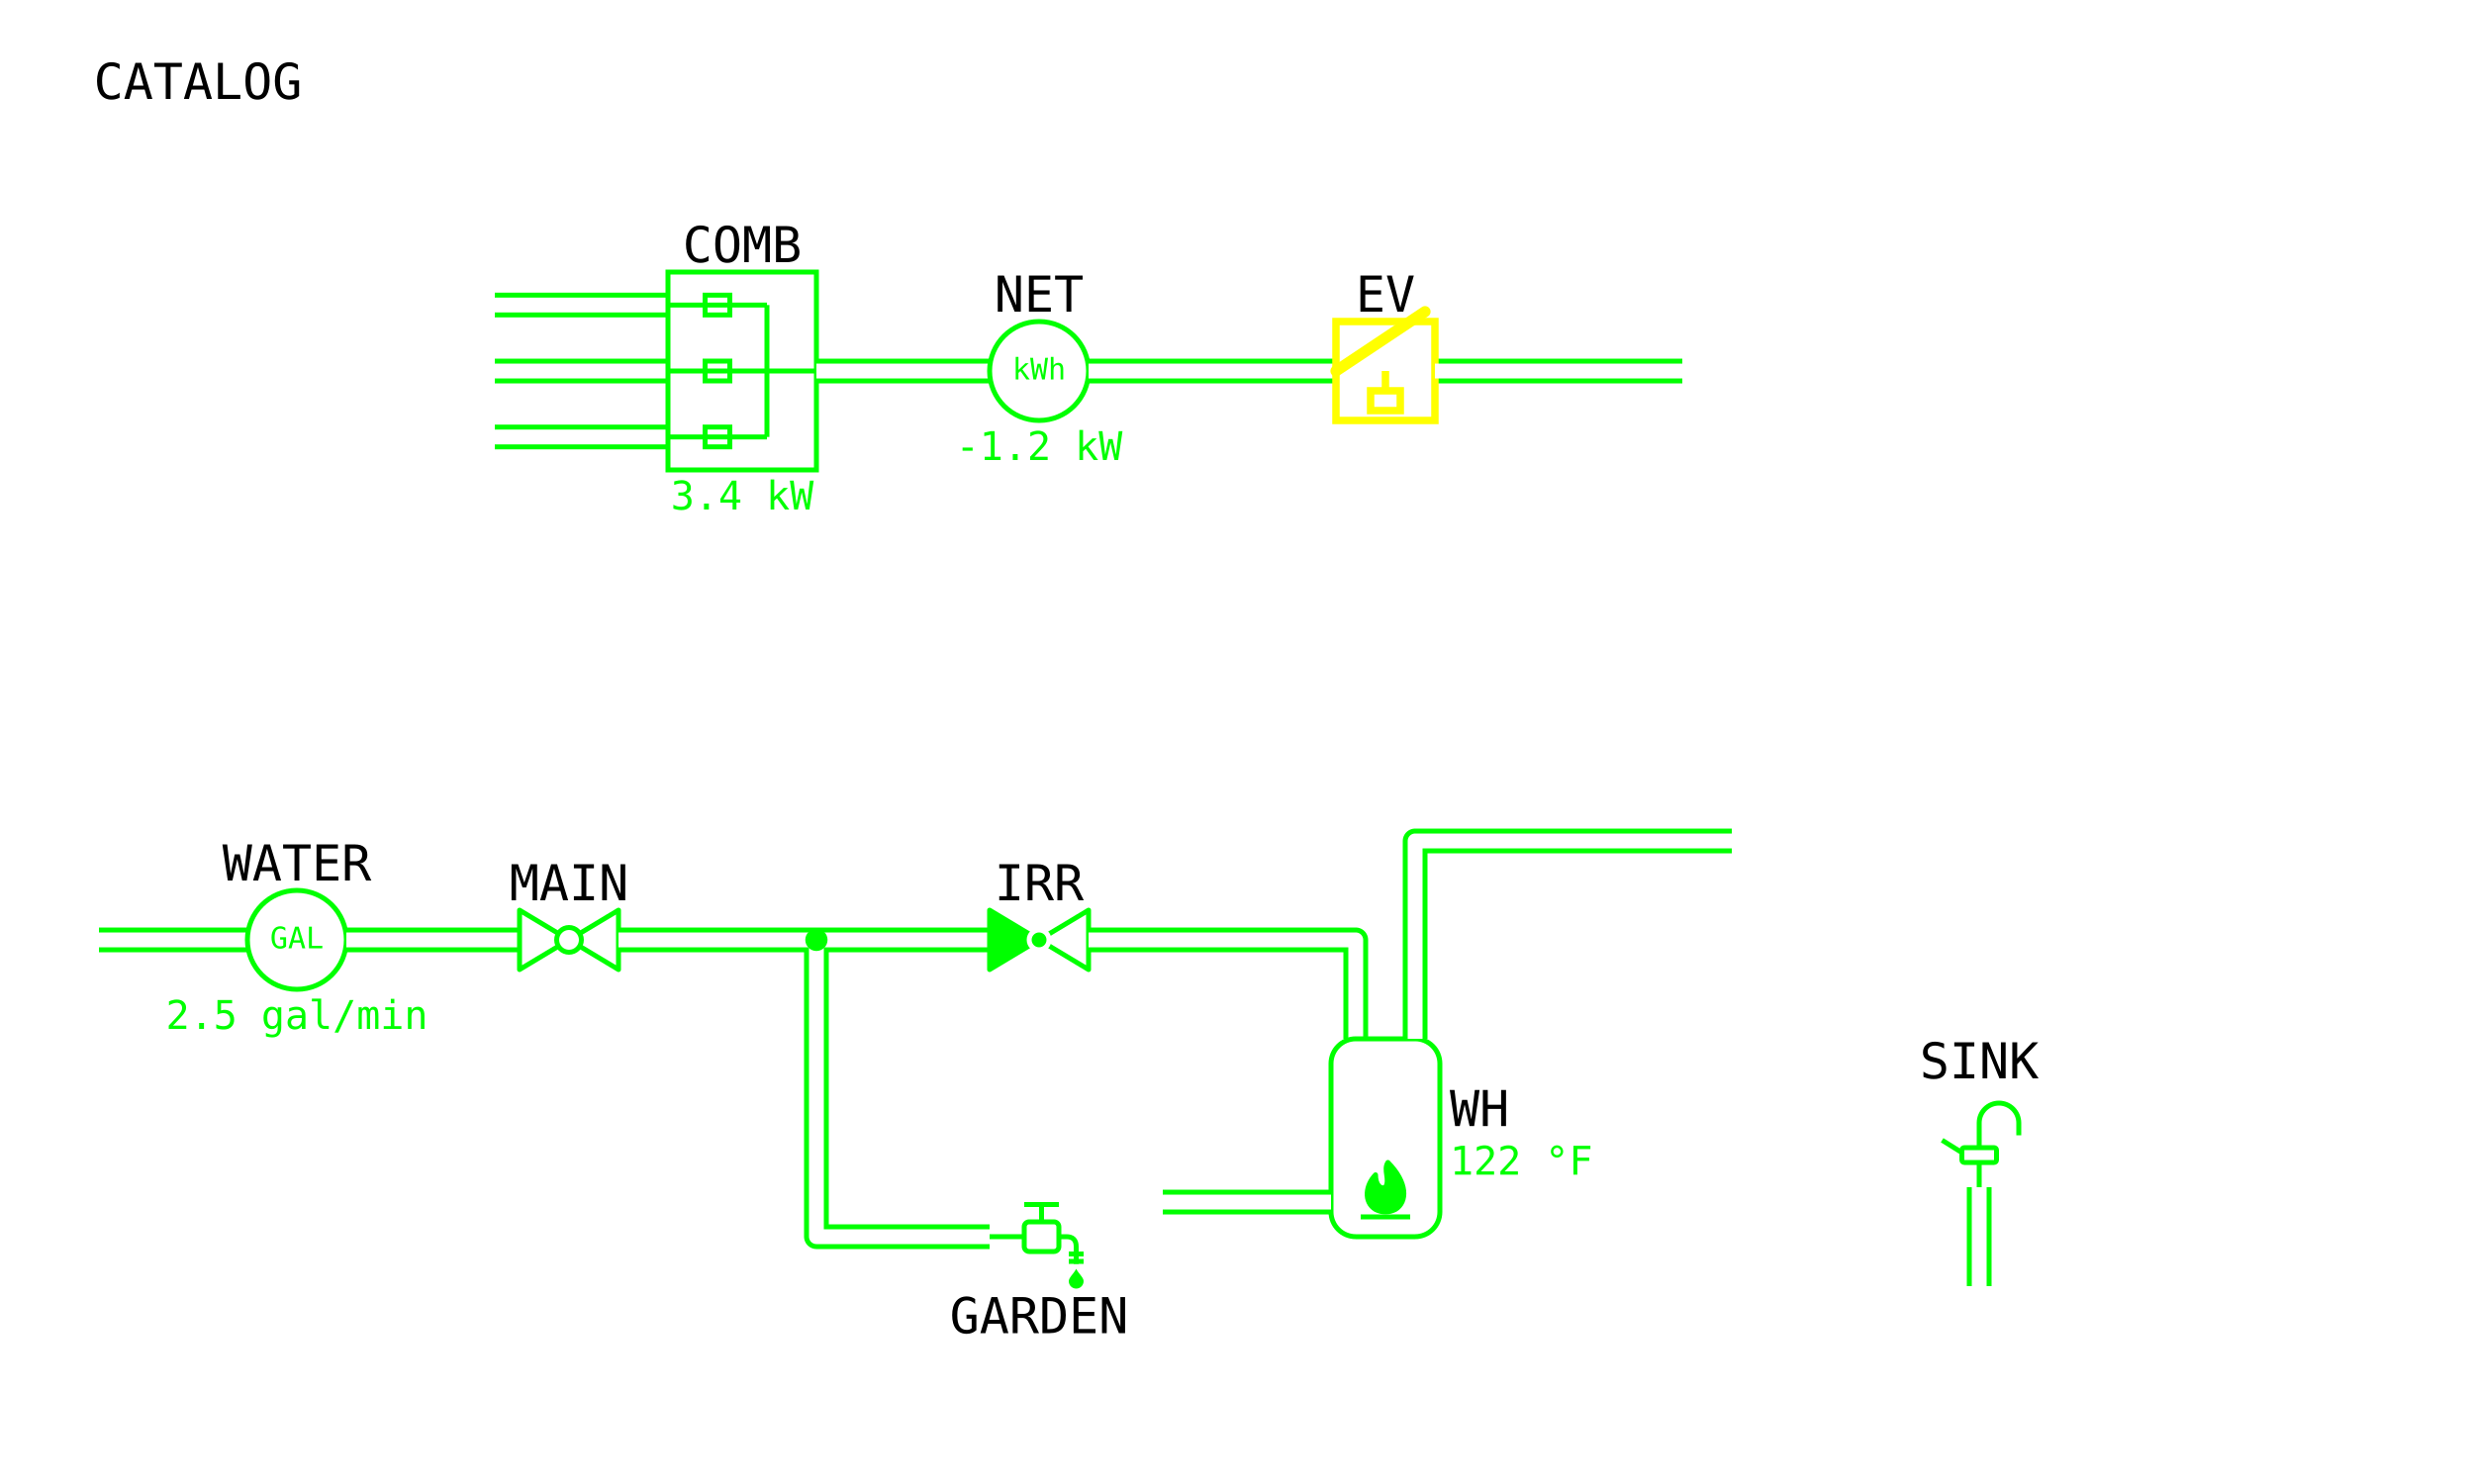
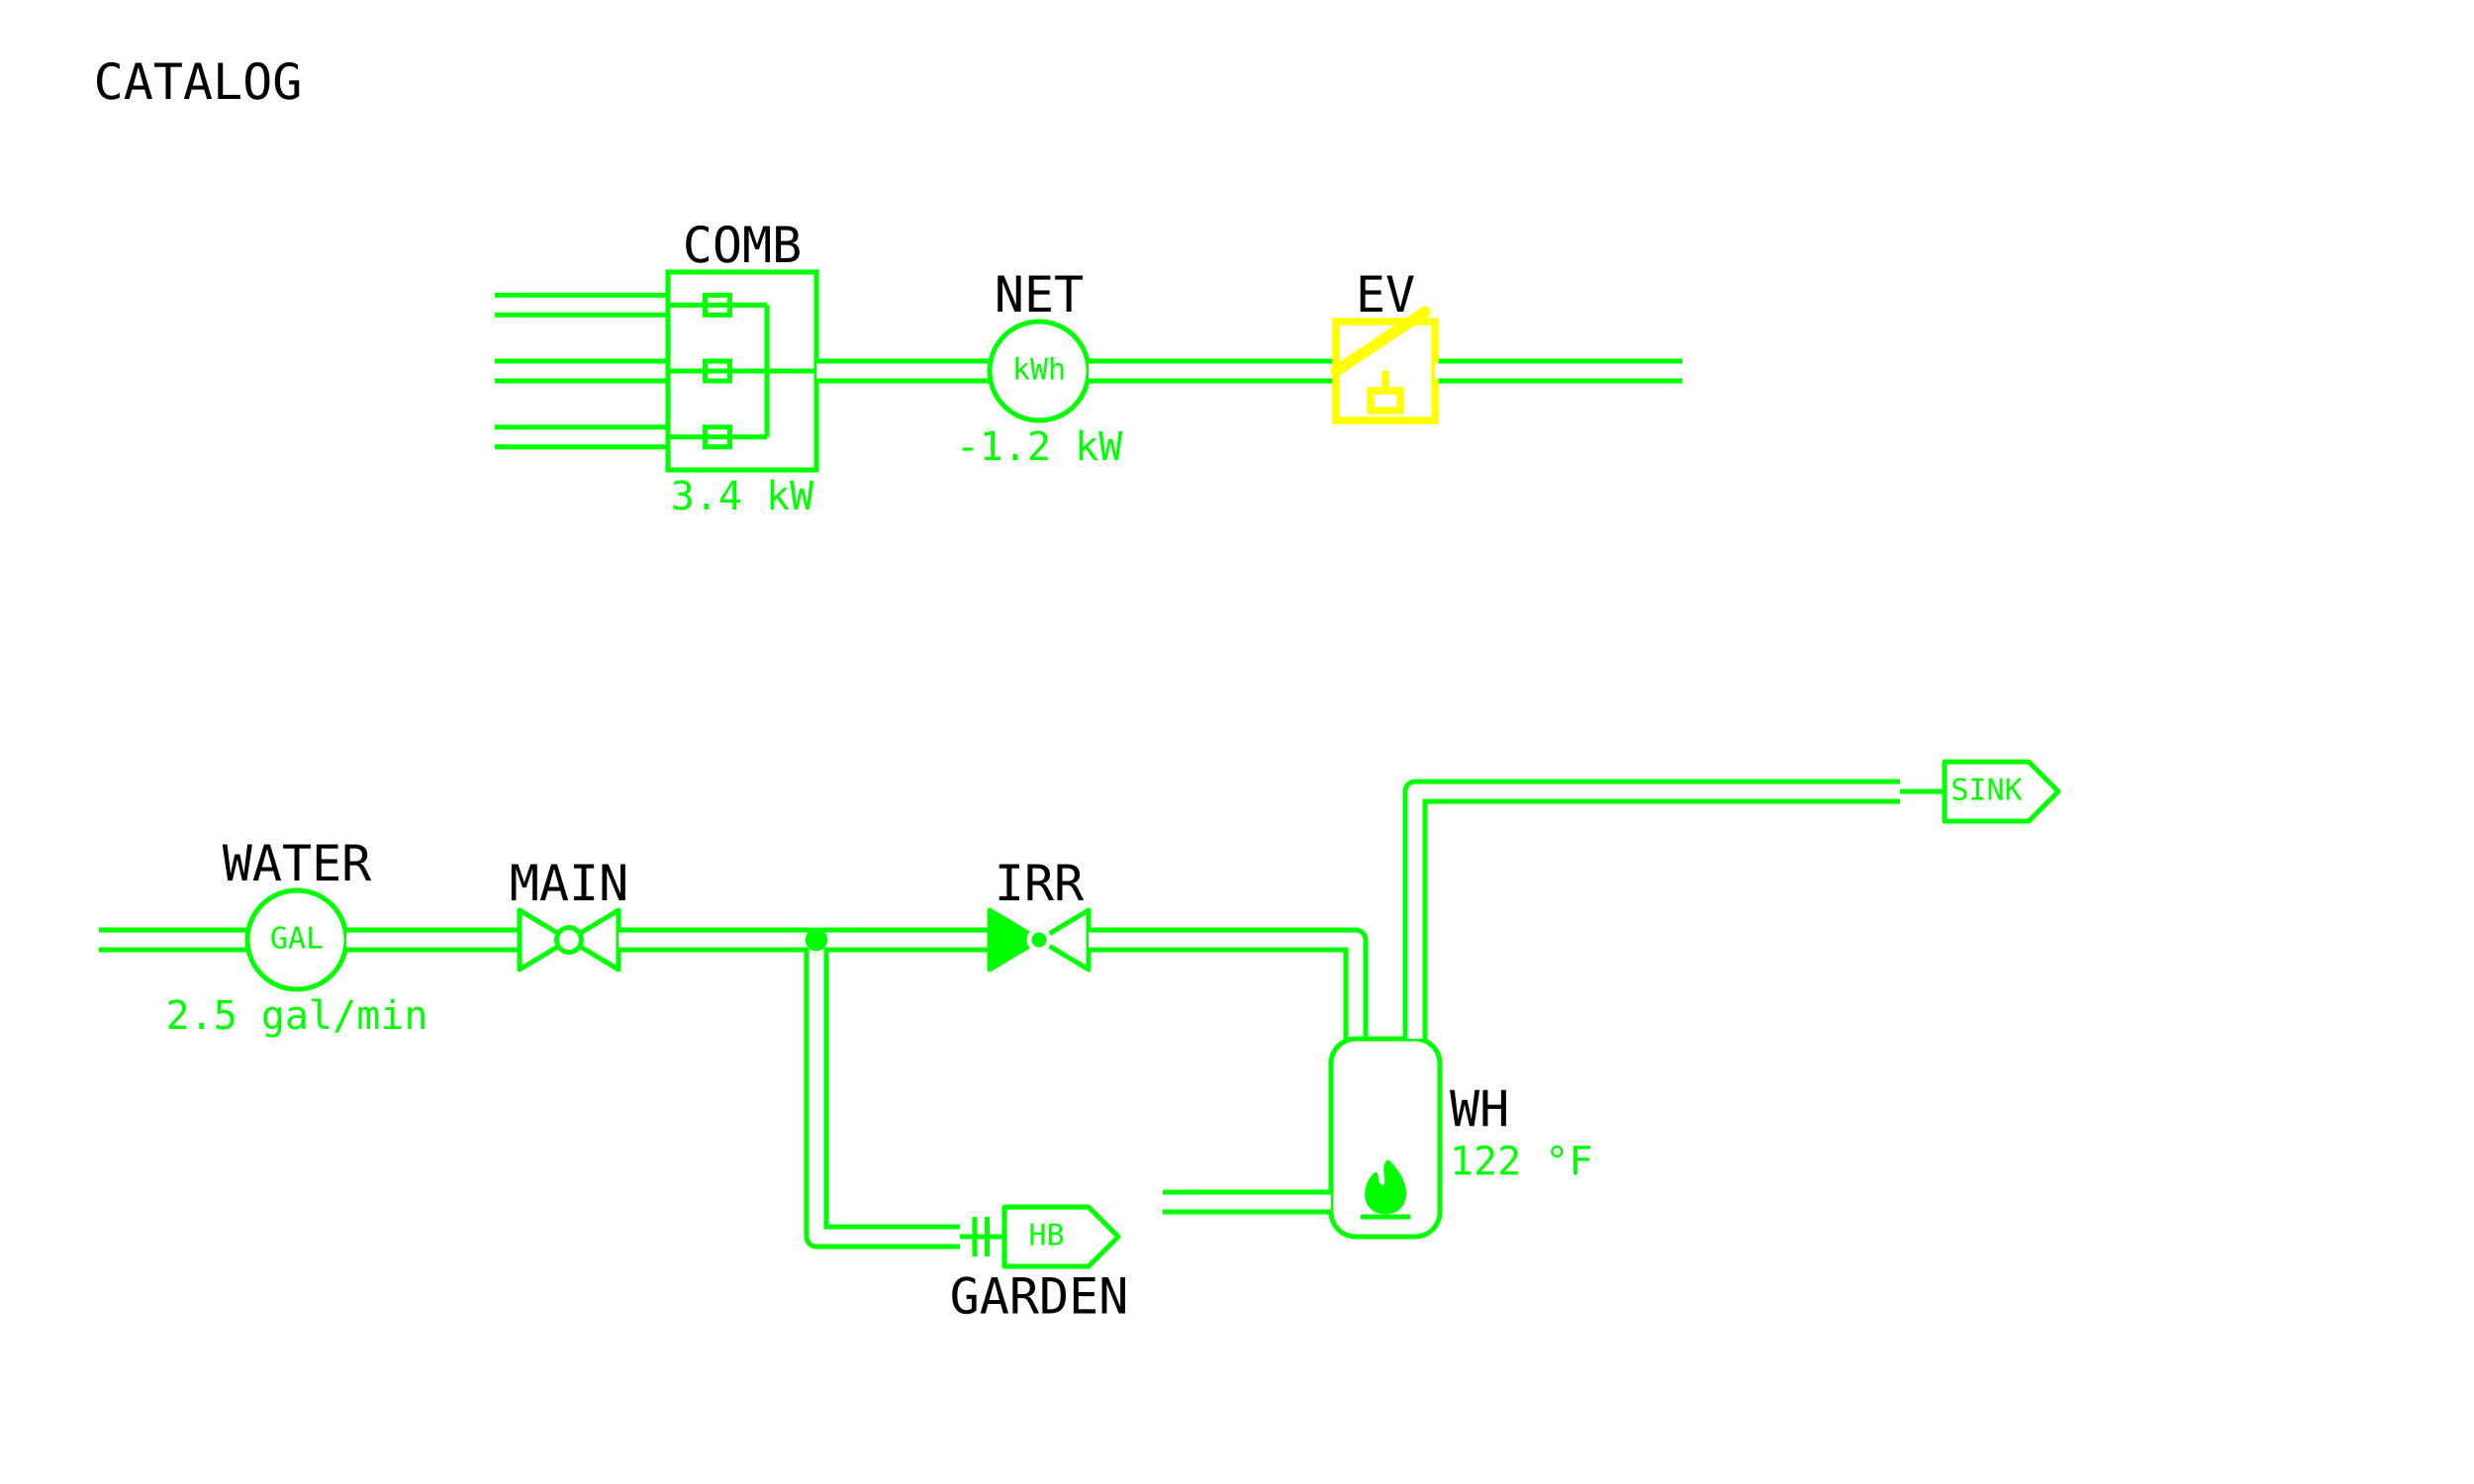
<svg xmlns="http://www.w3.org/2000/svg" viewBox="0 0 1000 600" width="1280" height="768" data-page="catalog" data-theme="eink_color">
  <rect x="0" y="0" width="1000" height="600" fill="#ffffff" />
  <g id="casings">
    <g data-for="branch_a">
      <polyline points="200,123.33 200,123.33 270,123.33" fill="none" stroke="#00ff00" stroke-width="10" stroke-linejoin="round" />
    </g>
    <g data-for="branch_b">
      <polyline points="200,150 270,150" fill="none" stroke="#00ff00" stroke-width="10" stroke-linejoin="round" />
    </g>
    <g data-for="branch_c">
      <polyline points="200,176.67 200,176.67 270,176.67" fill="none" stroke="#00ff00" stroke-width="10" stroke-linejoin="round" />
    </g>
    <g data-for="to_meter">
      <polyline points="330,150 400,150" fill="none" stroke="#00ff00" stroke-width="10" stroke-linejoin="round" />
    </g>
    <g data-for="to_circuit">
      <polyline points="440,150 540,150" fill="none" stroke="#00ff00" stroke-width="10" stroke-linejoin="round" />
    </g>
    <g data-for="to_load">
      <polyline points="580,150 680,150" fill="none" stroke="#00ff00" stroke-width="10" stroke-linejoin="round" />
    </g>
    <g data-for="service">
      <polyline points="40,380 100,380" fill="none" stroke="#00ff00" stroke-width="10" stroke-linejoin="round" />
    </g>
    <g data-for="to_main">
      <polyline points="140,380 210,380" fill="none" stroke="#00ff00" stroke-width="10" stroke-linejoin="round" />
    </g>
    <g data-for="to_branch">
      <polyline points="250,380 330,380" fill="none" stroke="#00ff00" stroke-width="10" stroke-linejoin="round" />
    </g>
    <g data-for="to_irrigation">
      <polyline points="330,380 400,380" fill="none" stroke="#00ff00" stroke-width="10" stroke-linejoin="round" />
    </g>
    <g data-for="to_heater">
      <polyline points="440,380 548,380 548,420" fill="none" stroke="#00ff00" stroke-width="10" stroke-linejoin="round" />
    </g>
    <g data-for="gas">
      <polyline points="470,486 538,486" fill="none" stroke="#00ff00" stroke-width="10" stroke-linejoin="round" />
    </g>
    <g data-for="hot">
-       <polyline points="572,420 572,340 700,340" fill="none" stroke="#00ff00" stroke-width="10" stroke-linejoin="round" />
+       <polyline points="572,420 572,320 768,320" fill="none" stroke="#00ff00" stroke-width="10" stroke-linejoin="round" />
    </g>
    <g data-for="to_garden">
-       <polyline points="330,380 330,500 400,500" fill="none" stroke="#00ff00" stroke-width="10" stroke-linejoin="round" />
-     </g>
-     <g data-for="to_sink">
-       <polyline points="800,520 800,480" fill="none" stroke="#00ff00" stroke-width="10" stroke-linejoin="round" />
+       <polyline points="330,380 330,500 388,500" fill="none" stroke="#00ff00" stroke-width="10" stroke-linejoin="round" />
    </g>
  </g>
  <g id="title">
    <text x="80" y="40" text-anchor="middle" font-family="DejaVu Sans Mono, monospace" font-size="20" fill="#000000">CATALOG</text>
  </g>
  <g id="branch_a">
    <polyline points="200,123.33 200,123.33 270,123.33" fill="none" stroke="#ffffff" stroke-width="6" stroke-linejoin="round" />
  </g>
  <g id="branch_b">
    <polyline points="200,150 270,150" fill="none" stroke="#ffffff" stroke-width="6" stroke-linejoin="round" />
  </g>
  <g id="branch_c">
    <polyline points="200,176.67 200,176.67 270,176.67" fill="none" stroke="#ffffff" stroke-width="6" stroke-linejoin="round" />
  </g>
  <g id="combiner">
    <rect x="270" y="110" width="60" height="80" fill="none" stroke="#00ff00" stroke-width="2" />
    <line x1="270" y1="123.33" x2="310" y2="123.33" stroke="#00ff00" stroke-width="2" />
    <rect x="285" y="119.33" width="10" height="8" fill="none" stroke="#00ff00" stroke-width="2" />
    <line x1="270" y1="150" x2="310" y2="150" stroke="#00ff00" stroke-width="2" />
    <rect x="285" y="146" width="10" height="8" fill="none" stroke="#00ff00" stroke-width="2" />
    <line x1="270" y1="176.67" x2="310" y2="176.67" stroke="#00ff00" stroke-width="2" />
    <rect x="285" y="172.67" width="10" height="8" fill="none" stroke="#00ff00" stroke-width="2" />
    <line x1="310" y1="123.33" x2="310" y2="176.67" stroke="#00ff00" stroke-width="2" />
    <line x1="310" y1="150" x2="330" y2="150" stroke="#00ff00" stroke-width="2" />
    <text x="300" y="106" text-anchor="middle" font-family="DejaVu Sans Mono, monospace" font-size="20" fill="#000000">COMB</text>
    <text x="300" y="206" text-anchor="middle" font-family="DejaVu Sans Mono, monospace" font-size="16" fill="#00ff00">3.4 kW</text>
  </g>
  <g id="to_meter">
    <polyline points="330,150 400,150" fill="none" stroke="#ffffff" stroke-width="6" stroke-linejoin="round" />
  </g>
  <g id="net_meter">
    <circle cx="420" cy="150" r="20" fill="none" stroke="#00ff00" stroke-width="2" />
    <text x="420" y="150" text-anchor="middle" dominant-baseline="middle" font-family="DejaVu Sans Mono, monospace" font-size="12" fill="#00ff00">kWh</text>
    <text x="420" y="126" text-anchor="middle" font-family="DejaVu Sans Mono, monospace" font-size="20" fill="#000000">NET</text>
    <text x="420" y="186" text-anchor="middle" font-family="DejaVu Sans Mono, monospace" font-size="16" fill="#00ff00">-1.2 kW</text>
  </g>
  <g id="to_circuit">
    <polyline points="440,150 540,150" fill="none" stroke="#ffffff" stroke-width="6" stroke-linejoin="round" />
  </g>
  <g id="ev_circuit">
    <g>
      <rect x="540" y="130" width="40" height="40" fill="none" stroke="#ffff00" stroke-width="3" />
      <line x1="540" y1="150" x2="576" y2="126" stroke="#ffff00" stroke-width="4.5" stroke-linecap="round" />
      <line x1="560" y1="150" x2="560" y2="158" stroke="#ffff00" stroke-width="3" />
      <rect x="554" y="158" width="12" height="8" fill="none" stroke="#ffff00" stroke-width="3" />
    </g>
    <text x="560" y="126" text-anchor="middle" font-family="DejaVu Sans Mono, monospace" font-size="20" fill="#000000">EV</text>
  </g>
  <g id="to_load">
    <polyline points="580,150 680,150" fill="none" stroke="#ffffff" stroke-width="6" stroke-linejoin="round" />
  </g>
  <g id="service">
    <polyline points="40,380 100,380" fill="none" stroke="#ffffff" stroke-width="6" stroke-linejoin="round" />
  </g>
  <g id="water_meter">
    <circle cx="120" cy="380" r="20" fill="none" stroke="#00ff00" stroke-width="2" />
    <text x="120" y="380" text-anchor="middle" dominant-baseline="middle" font-family="DejaVu Sans Mono, monospace" font-size="12" fill="#00ff00">GAL</text>
    <text x="120" y="356" text-anchor="middle" font-family="DejaVu Sans Mono, monospace" font-size="20" fill="#000000">WATER</text>
    <text x="120" y="416" text-anchor="middle" font-family="DejaVu Sans Mono, monospace" font-size="16" fill="#00ff00">2.5 gal/min</text>
  </g>
  <g id="to_main">
    <polyline points="140,380 210,380" fill="none" stroke="#ffffff" stroke-width="6" stroke-linejoin="round" />
  </g>
  <g id="main_valve">
    <g>
      <polygon points="210,368 210,392 230,380" fill="none" stroke-linejoin="round" stroke="#00ff00" stroke-width="2" />
      <polygon points="250,368 250,392 230,380" fill="none" stroke-linejoin="round" stroke="#00ff00" stroke-width="2" />
      <circle cx="230" cy="380" r="5" fill="#ffffff" stroke="#00ff00" stroke-width="2" />
    </g>
    <text x="230" y="364" text-anchor="middle" font-family="DejaVu Sans Mono, monospace" font-size="20" fill="#000000">MAIN</text>
  </g>
  <g id="to_branch">
    <polyline points="250,380 330,380" fill="none" stroke="#ffffff" stroke-width="6" stroke-linejoin="round" />
  </g>
  <g id="to_irrigation">
    <polyline points="330,380 400,380" fill="none" stroke="#ffffff" stroke-width="6" stroke-linejoin="round" />
  </g>
  <g id="irrigation">
    <g>
      <polygon points="400,368 400,392 420,380" fill="#00ff00" stroke-linejoin="round" stroke="#00ff00" stroke-width="2" />
      <polygon points="440,368 440,392 420,380" fill="none" stroke-linejoin="round" stroke="#00ff00" stroke-width="2" />
      <circle cx="420" cy="380" r="4" fill="#00ff00" stroke="#ffffff" stroke-width="2" />
    </g>
    <text x="420" y="364" text-anchor="middle" font-family="DejaVu Sans Mono, monospace" font-size="20" fill="#000000">IRR</text>
  </g>
  <g id="to_heater">
    <polyline points="440,380 548,380 548,420" fill="none" stroke="#ffffff" stroke-width="6" stroke-linejoin="round" />
  </g>
  <g id="heater">
    <rect x="538" y="420" width="44" height="80" rx="10" fill="none" stroke="#00ff00" stroke-width="2" />
    <path d="M561 470 C569 478 569 486 564 489 Q560 491 556 489 C551 486 552 479 556 475 C556 479 558 481 560 480 C562 477 559 473 561 470 Z" fill="#00ff00" stroke-linejoin="round" stroke="#00ff00" stroke-width="2" />
    <line x1="550" y1="492" x2="570" y2="492" stroke="#00ff00" stroke-width="2" />
    <text x="586" y="449.6" text-anchor="start" dominant-baseline="middle" font-family="DejaVu Sans Mono, monospace" font-size="20" fill="#000000">WH</text>
    <text x="586" y="470.4" text-anchor="start" dominant-baseline="middle" font-family="DejaVu Sans Mono, monospace" font-size="16" fill="#00ff00">122 °F</text>
  </g>
  <g id="gas">
    <polyline points="470,486 538,486" fill="none" stroke="#ffffff" stroke-width="6" stroke-linejoin="round" />
  </g>
  <g id="hot">
-     <polyline points="572,420 572,340 700,340" fill="none" stroke="#ffffff" stroke-width="6" stroke-linejoin="round" />
+     <polyline points="572,420 572,320 768,320" fill="none" stroke="#ffffff" stroke-width="6" stroke-linejoin="round" />
  </g>
  <g id="to_garden">
-     <polyline points="330,380 330,500 400,500" fill="none" stroke="#ffffff" stroke-width="6" stroke-linejoin="round" />
+     <polyline points="330,380 330,500 388,500" fill="none" stroke="#ffffff" stroke-width="6" stroke-linejoin="round" />
  </g>
  <g id="garden">
-     <line x1="400" y1="500" x2="414" y2="500" stroke="#00ff00" stroke-width="2" />
-     <rect x="414" y="494" width="14" height="12" rx="2" fill="none" stroke="#00ff00" stroke-width="2" />
-     <path d="M428 500 L431 500 Q435 500 435 504 L435 511" fill="none" stroke="#00ff00" stroke-width="2" />
-     <line x1="432" y1="507" x2="438" y2="507" stroke="#00ff00" stroke-width="2" />
-     <line x1="432" y1="510" x2="438" y2="510" stroke="#00ff00" stroke-width="2" />
-     <line x1="421" y1="494" x2="421" y2="487" stroke="#00ff00" stroke-width="2" />
-     <line x1="414" y1="487" x2="428" y2="487" stroke="#00ff00" stroke-width="2" />
-     <path d="M435 513 C436 515 438 516.5 438 518 A3 3 0 0 1 432 518 C432 516.5 434 515 435 513 Z" fill="#00ff00" stroke="none" />
-     <text x="420" y="539" text-anchor="middle" font-family="DejaVu Sans Mono, monospace" font-size="20" fill="#000000">GARDEN</text>
-   </g>
-   <g id="to_sink">
-     <polyline points="800,520 800,480" fill="none" stroke="#ffffff" stroke-width="6" stroke-linejoin="round" />
+     <line x1="388" y1="500" x2="406" y2="500" stroke="#00ff00" stroke-width="2" />
+     <polygon points="406,488 440,488 452,500 440,512 406,512" fill="none" stroke-linejoin="round" stroke="#00ff00" stroke-width="2" />
+     <line x1="394" y1="492" x2="394" y2="508" stroke="#00ff00" stroke-width="2" />
+     <line x1="399" y1="492" x2="399" y2="508" stroke="#00ff00" stroke-width="2" />
+     <text x="423" y="500" text-anchor="middle" dominant-baseline="middle" font-family="DejaVu Sans Mono, monospace" font-size="12" fill="#00ff00">HB</text>
+     <text x="420" y="531" text-anchor="middle" font-family="DejaVu Sans Mono, monospace" font-size="20" fill="#000000">GARDEN</text>
  </g>
  <g id="sink">
-     <line x1="800" y1="480" x2="800" y2="470" stroke="#00ff00" stroke-width="2" />
-     <rect x="793" y="464" width="14" height="6" rx="1" fill="none" stroke="#00ff00" stroke-width="2" />
-     <path d="M800 464 L800 454 A8 8 0 0 1 816 454 L816 459" fill="none" stroke="#00ff00" stroke-width="2" />
-     <line x1="793" y1="466" x2="785" y2="461" stroke="#00ff00" stroke-width="2" />
-     <text x="800" y="436" text-anchor="middle" font-family="DejaVu Sans Mono, monospace" font-size="20" fill="#000000">SINK</text>
+     <line x1="768" y1="320" x2="786" y2="320" stroke="#00ff00" stroke-width="2" />
+     <polygon points="786,308 820,308 832,320 820,332 786,332" fill="none" stroke-linejoin="round" stroke="#00ff00" stroke-width="2" />
+     <text x="803" y="320" text-anchor="middle" dominant-baseline="middle" font-family="DejaVu Sans Mono, monospace" font-size="12" fill="#00ff00">SINK</text>
  </g>
  <g id="branch">
    <circle cx="330" cy="380" r="4.5" fill="#00ff00" />
  </g>
</svg>
